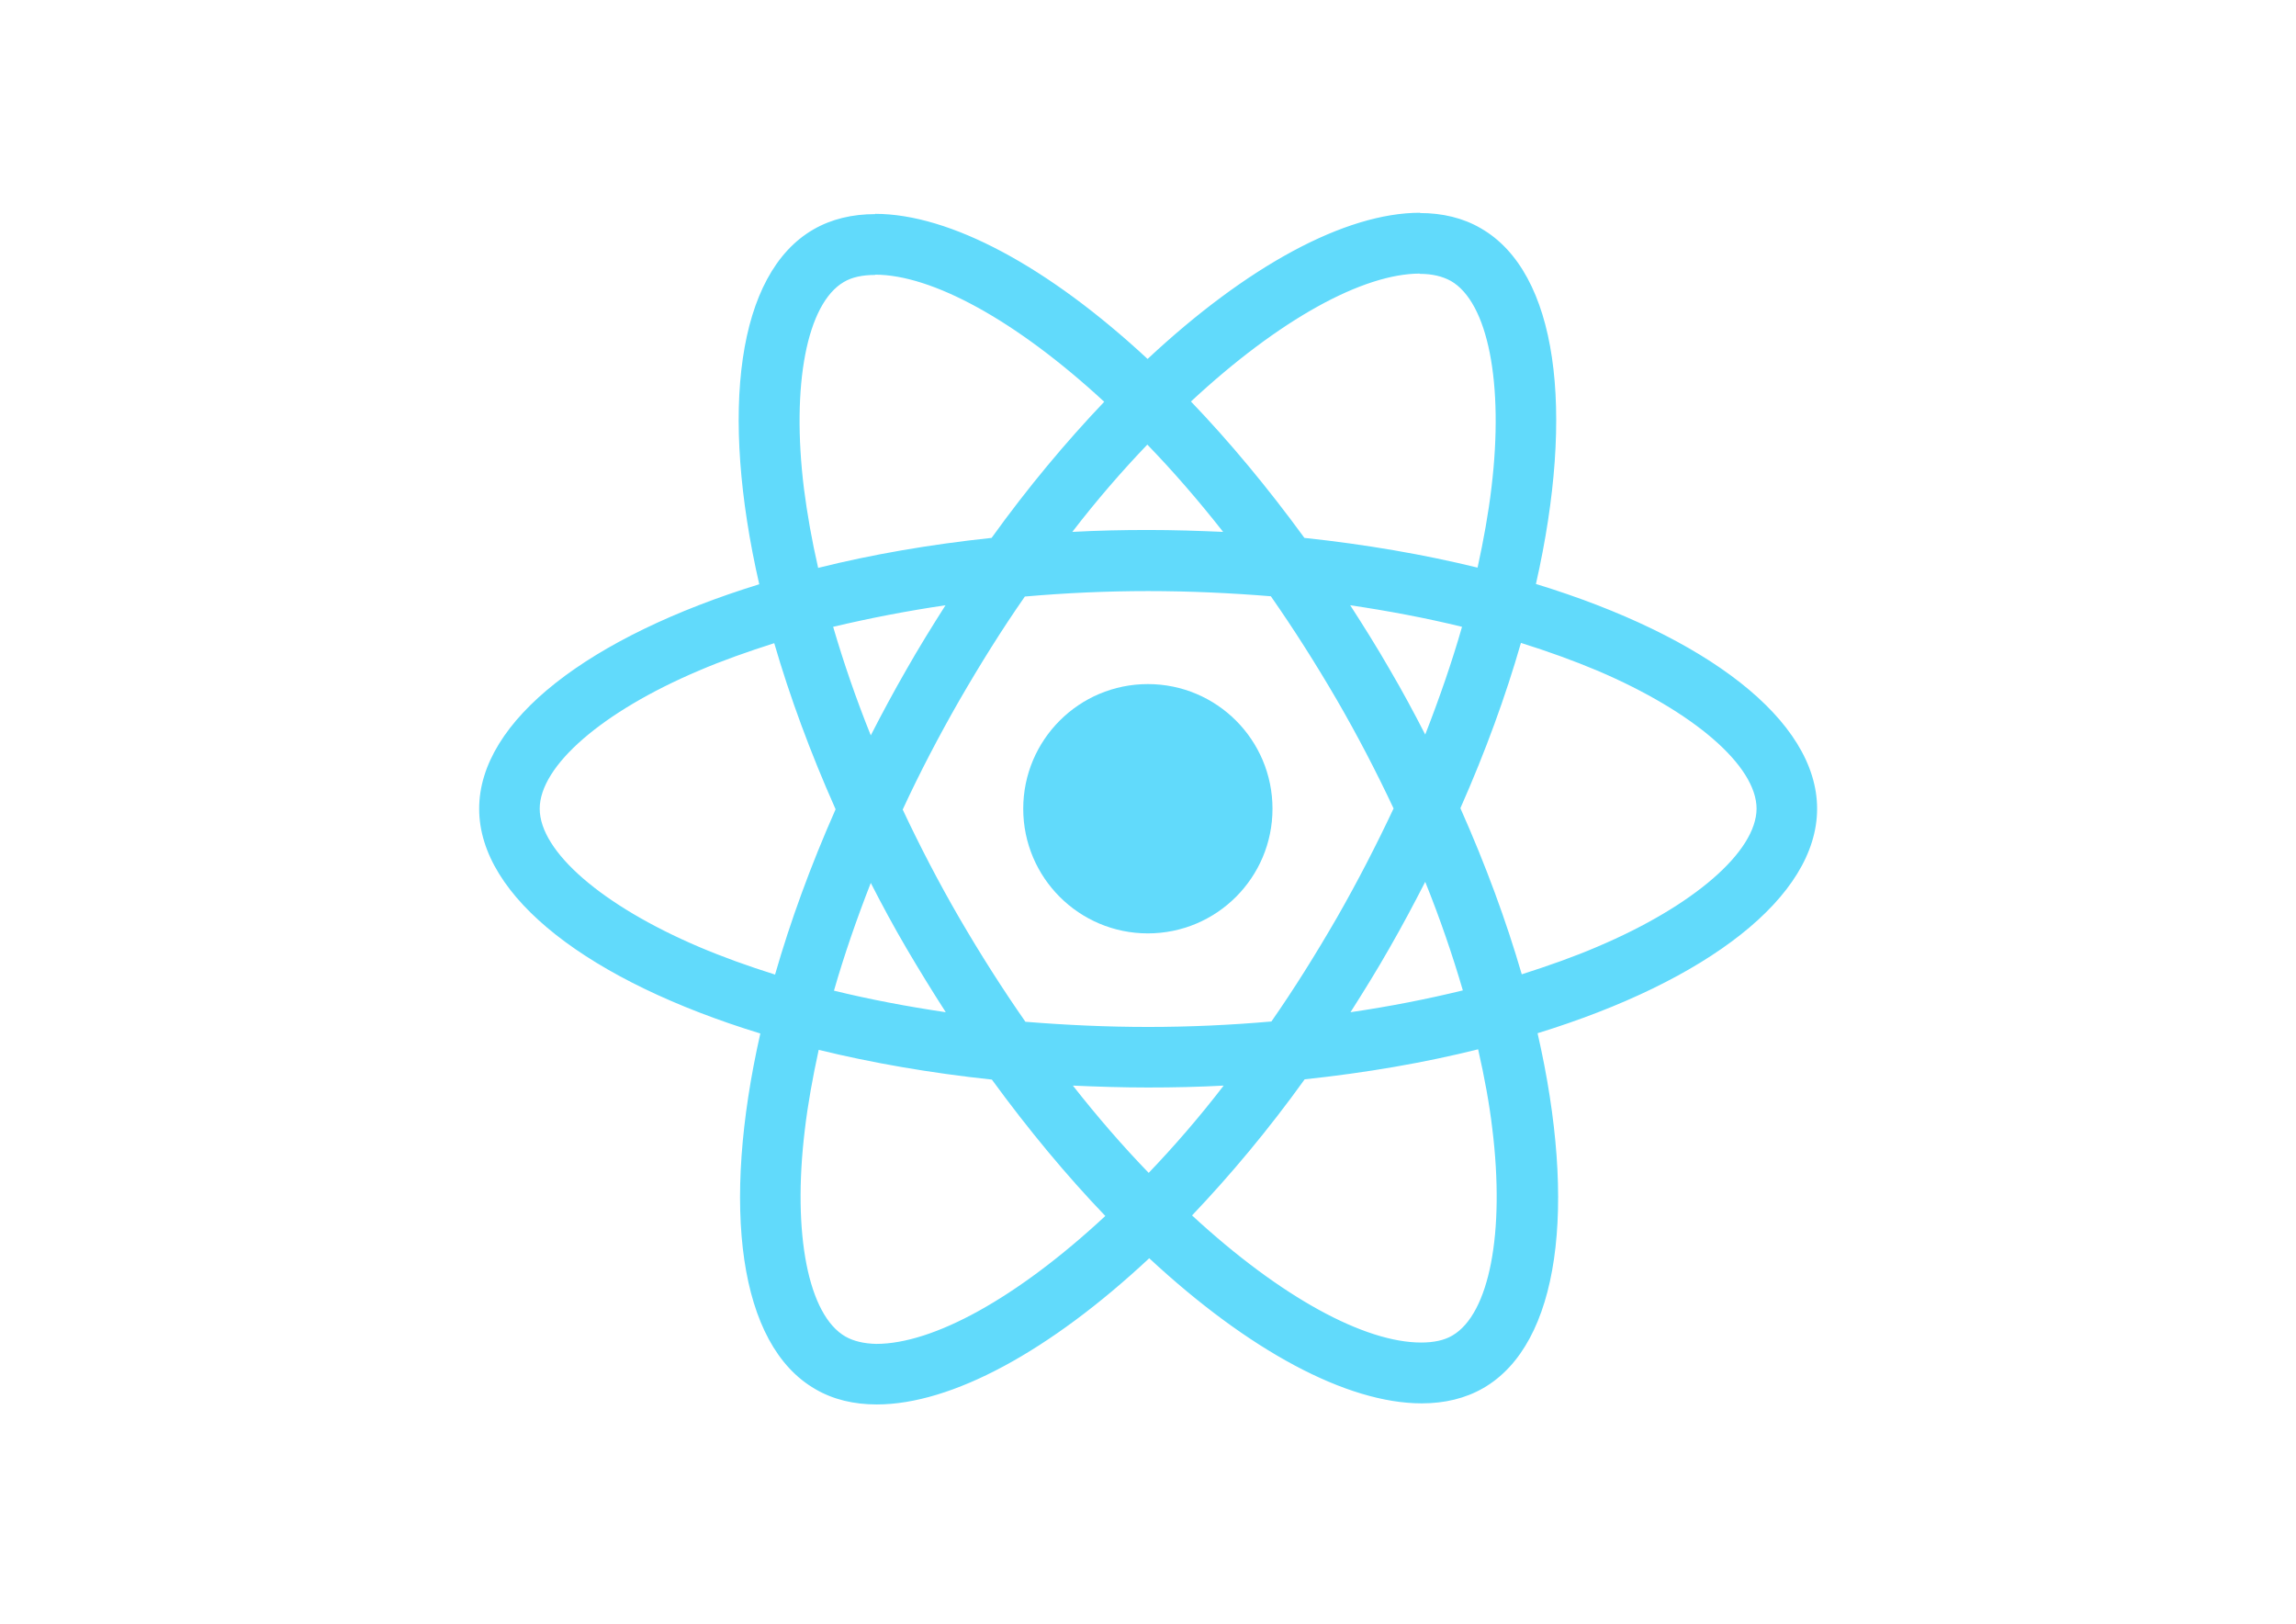
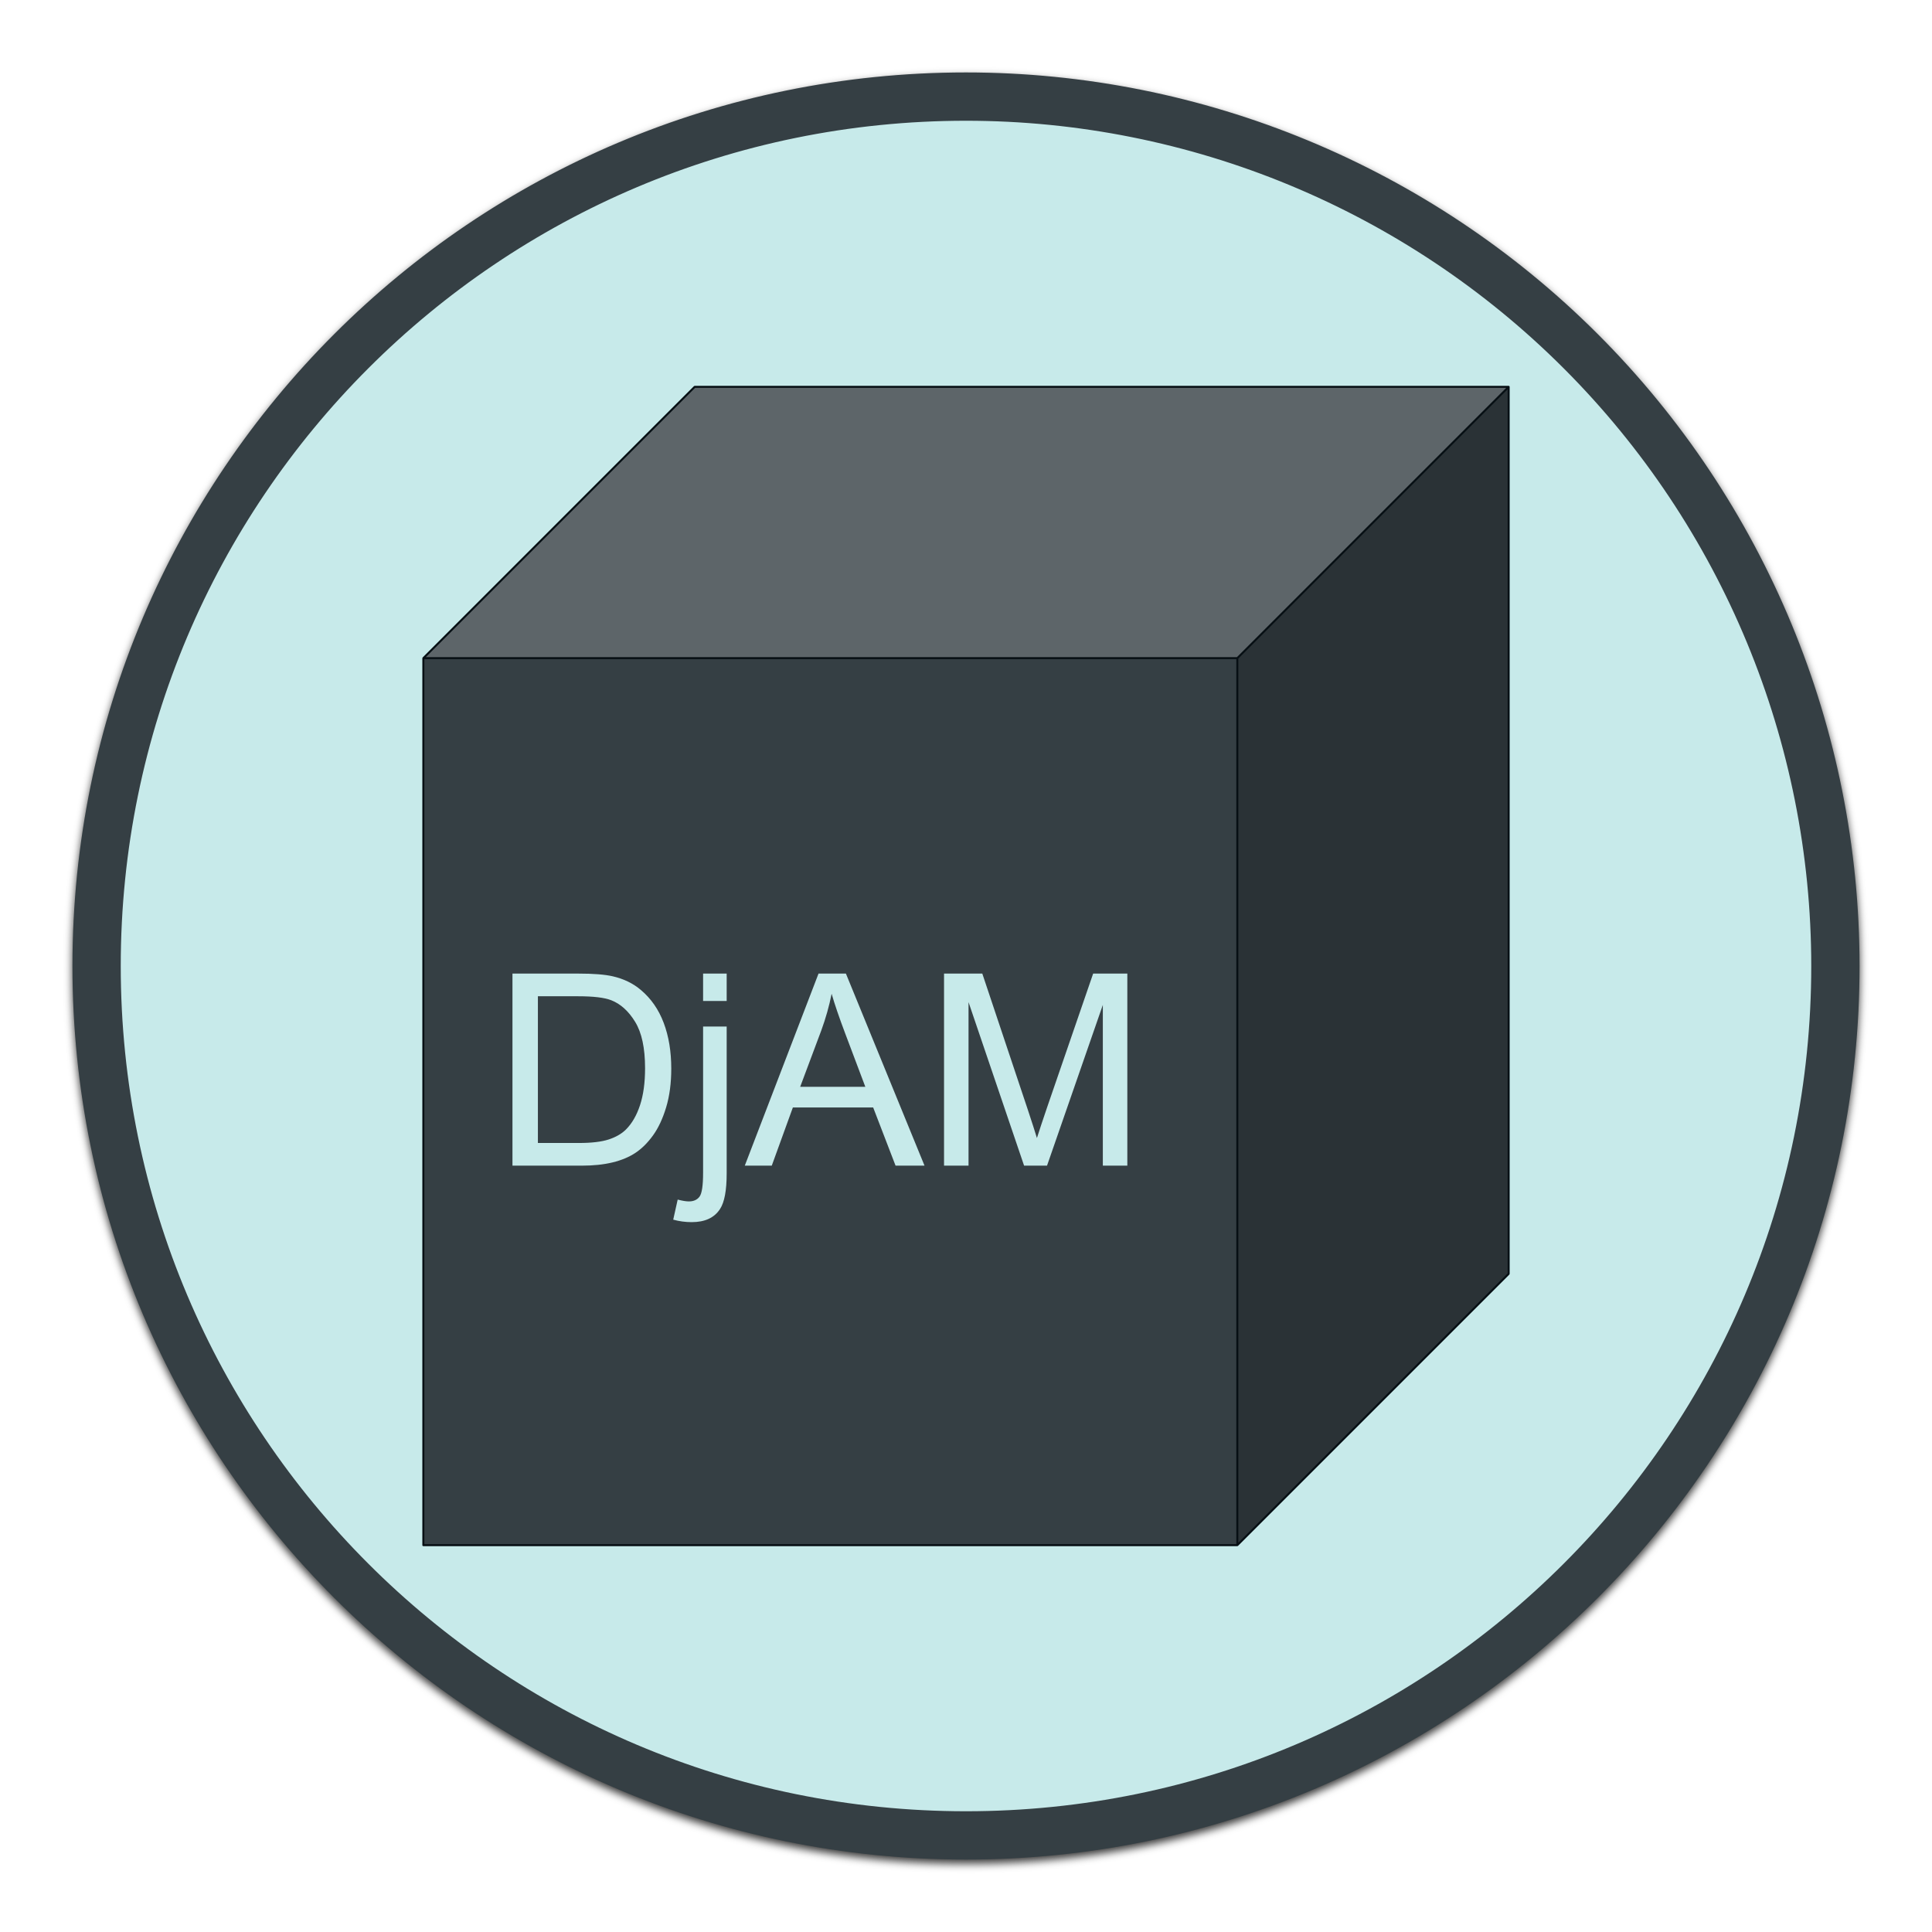
- <svg xmlns="http://www.w3.org/2000/svg" viewBox="0 0 841.9 595.3">
-   <g fill="#61DAFB">
-     <path d="M666.3 296.5c0-32.5-40.7-63.3-103.1-82.4 14.4-63.6 8-114.2-20.2-130.4-6.5-3.8-14.1-5.6-22.4-5.6v22.3c4.6 0 8.3.9 11.4 2.6 13.6 7.8 19.5 37.5 14.9 75.7-1.1 9.4-2.9 19.3-5.1 29.4-19.6-4.8-41-8.5-63.5-10.9-13.5-18.5-27.5-35.3-41.6-50 32.6-30.3 63.2-46.9 84-46.9V78c-27.5 0-63.5 19.6-99.9 53.6-36.4-33.8-72.4-53.2-99.9-53.2v22.3c20.7 0 51.4 16.5 84 46.6-14 14.7-28 31.4-41.3 49.9-22.6 2.4-44 6.1-63.6 11-2.3-10-4-19.7-5.2-29-4.7-38.2 1.1-67.9 14.6-75.8 3-1.8 6.9-2.6 11.5-2.6V78.5c-8.4 0-16 1.8-22.6 5.6-28.1 16.2-34.4 66.7-19.9 130.1-62.2 19.2-102.7 49.9-102.7 82.3 0 32.5 40.7 63.3 103.1 82.4-14.4 63.6-8 114.2 20.2 130.4 6.5 3.8 14.1 5.6 22.5 5.6 27.5 0 63.5-19.6 99.9-53.6 36.4 33.8 72.4 53.2 99.9 53.2 8.4 0 16-1.8 22.6-5.6 28.1-16.2 34.4-66.7 19.9-130.1 62-19.1 102.5-49.9 102.5-82.3zm-130.2-66.7c-3.7 12.9-8.3 26.2-13.5 39.5-4.1-8-8.4-16-13.1-24-4.6-8-9.5-15.8-14.4-23.4 14.2 2.1 27.9 4.7 41 7.9zm-45.8 106.5c-7.8 13.5-15.8 26.3-24.1 38.2-14.9 1.3-30 2-45.2 2-15.1 0-30.2-.7-45-1.9-8.3-11.9-16.4-24.6-24.2-38-7.6-13.1-14.5-26.4-20.8-39.8 6.2-13.4 13.2-26.8 20.7-39.9 7.8-13.5 15.8-26.3 24.1-38.2 14.9-1.3 30-2 45.2-2 15.1 0 30.2.7 45 1.9 8.3 11.9 16.4 24.6 24.2 38 7.6 13.1 14.5 26.4 20.8 39.8-6.3 13.4-13.2 26.8-20.7 39.9zm32.3-13c5.4 13.4 10 26.8 13.8 39.8-13.1 3.2-26.9 5.9-41.2 8 4.9-7.7 9.8-15.6 14.4-23.7 4.6-8 8.9-16.1 13-24.1zM421.2 430c-9.3-9.6-18.6-20.3-27.8-32 9 .4 18.2.7 27.5.7 9.4 0 18.7-.2 27.8-.7-9 11.7-18.3 22.4-27.5 32zm-74.4-58.9c-14.2-2.1-27.9-4.7-41-7.9 3.7-12.9 8.3-26.2 13.5-39.5 4.1 8 8.4 16 13.1 24 4.7 8 9.5 15.8 14.4 23.4zM420.7 163c9.3 9.6 18.6 20.3 27.8 32-9-.4-18.2-.7-27.5-.7-9.4 0-18.7.2-27.8.7 9-11.7 18.3-22.4 27.5-32zm-74 58.9c-4.9 7.7-9.8 15.6-14.4 23.7-4.6 8-8.9 16-13 24-5.4-13.4-10-26.8-13.8-39.8 13.1-3.1 26.9-5.8 41.2-7.9zm-90.5 125.2c-35.4-15.1-58.3-34.9-58.3-50.6 0-15.7 22.9-35.6 58.3-50.6 8.6-3.7 18-7 27.7-10.1 5.7 19.6 13.2 40 22.5 60.9-9.2 20.8-16.6 41.1-22.2 60.6-9.9-3.1-19.3-6.5-28-10.2zM310 490c-13.6-7.8-19.5-37.5-14.9-75.7 1.1-9.4 2.9-19.3 5.1-29.4 19.6 4.8 41 8.5 63.5 10.9 13.5 18.5 27.5 35.3 41.6 50-32.6 30.3-63.2 46.9-84 46.9-4.5-.1-8.3-1-11.3-2.7zm237.2-76.2c4.7 38.2-1.1 67.9-14.6 75.8-3 1.8-6.9 2.6-11.5 2.6-20.7 0-51.4-16.5-84-46.6 14-14.7 28-31.4 41.3-49.9 22.6-2.4 44-6.1 63.6-11 2.3 10.1 4.1 19.8 5.2 29.1zm38.5-66.7c-8.6 3.7-18 7-27.7 10.1-5.7-19.6-13.2-40-22.5-60.9 9.2-20.8 16.6-41.1 22.2-60.6 9.9 3.1 19.3 6.5 28.1 10.2 35.4 15.1 58.3 34.9 58.3 50.6-.1 15.7-23 35.6-58.4 50.6zM320.8 78.4z" />
-     <circle cx="420.9" cy="296.5" r="45.7" />
-     <path d="M520.5 78.1z" />
+ <svg xmlns="http://www.w3.org/2000/svg" xmlns:xlink="http://www.w3.org/1999/xlink" version="1.1" viewBox="0.0 0.0 960.0 960.0" fill="none" stroke="none" stroke-linecap="square" stroke-miterlimit="10">
+   <clipPath id="p.0">
+     <path d="m0 0l960.0 0l0 960.0l-960.0 0l0 -960.0z" clip-rule="nonzero" />
+   </clipPath>
+   <g clip-path="url(#p.0)">
+     <path fill="#000000" fill-opacity="0.0" d="m0 0l960.0 0l0 960.0l-960.0 0z" fill-rule="evenodd" />
+     <g filter="url(#shadowFilter-p.1)">
+       <use xlink:href="#p.1" transform="matrix(1.0 0.0 0.0 1.0 0.0 2.0)" />
+     </g>
+     <defs>
+       <filter id="shadowFilter-p.1" filterUnits="userSpaceOnUse">
+         <feGaussianBlur in="SourceAlpha" stdDeviation="2.0" result="blur" />
+         <feComponentTransfer in="blur" color-interpolation-filters="sRGB">
+           <feFuncR type="linear" slope="0" intercept="0.0" />
+           <feFuncG type="linear" slope="0" intercept="0.0" />
+           <feFuncB type="linear" slope="0" intercept="0.0" />
+           <feFuncA type="linear" slope="0.78" intercept="0" />
+         </feComponentTransfer>
+       </filter>
+     </defs>
+     <g id="p.1">
+       <path fill="#c7eaea" d="m48.0 480.0l0 0c0 -238.587 193.413 -432.0 432.0 -432.0l0 0c114.574 0 224.454 45.514 305.47 126.53c81.016 81.016 126.53 190.897 126.53 305.47l0 0c0 238.587 -193.413 432.0 -432.0 432.0l0 0c-238.587 0 -432.0 -193.413 -432.0 -432.0z" fill-rule="evenodd" />
+       <path stroke="#353f44" stroke-width="24.0" stroke-linejoin="round" stroke-linecap="butt" d="m48.0 480.0l0 0c0 -238.587 193.413 -432.0 432.0 -432.0l0 0c114.574 0 224.454 45.514 305.47 126.53c81.016 81.016 126.53 190.897 126.53 305.47l0 0c0 238.587 -193.413 432.0 -432.0 432.0l0 0c-238.587 0 -432.0 -193.413 -432.0 -432.0z" fill-rule="evenodd" />
+     </g>
+     <path fill="#353f44" d="m210.362 327.039l404.457 0l0 440.74l-404.457 0z" fill-rule="evenodd" />
+     <path fill="#2a3236" d="m614.819 327.039l134.819 -134.819l0 440.74l-134.819 134.819z" fill-rule="evenodd" />
+     <path fill="#5d6569" d="m210.362 327.039l134.819 -134.819l404.457 0l-134.819 134.819z" fill-rule="evenodd" />
+     <path fill="#000000" fill-opacity="0.0" d="m210.362 327.039l134.819 -134.819l404.457 0l0 440.74l-134.819 134.819l-404.457 0zm0 0l404.457 0l134.819 -134.819m-134.819 134.819l0 440.74" fill-rule="evenodd" />
+     <path stroke="#070f14" stroke-width="1.0" stroke-linejoin="round" stroke-linecap="butt" d="m210.362 327.039l134.819 -134.819l404.457 0l0 440.74l-134.819 134.819l-404.457 0zm0 0l404.457 0l134.819 -134.819m-134.819 134.819l0 440.74" fill-rule="evenodd" />
+     <path fill="#000000" fill-opacity="0.0" d="m235.36 442.21l361.165 0l0 187.559l-361.165 0z" fill-rule="evenodd" />
+     <path fill="#c7eaea" d="m254.641 579.21l0 -95.438l32.875 0q11.141 0 17.0 1.359q8.203 1.891 14.0 6.844q7.547 6.375 11.281 16.312q3.75 9.922 3.75 22.688q0 10.859 -2.547 19.266q-2.531 8.391 -6.5 13.906q-3.969 5.5 -8.688 8.656q-4.719 3.156 -11.391 4.781q-6.672 1.625 -15.344 1.625l-34.438 0zm12.641 -11.266l20.375 0q9.438 0 14.797 -1.75q5.375 -1.766 8.578 -4.953q4.484 -4.484 6.984 -12.062q2.516 -7.594 2.516 -18.406q0 -14.969 -4.922 -23.0q-4.906 -8.047 -11.938 -10.781q-5.078 -1.953 -16.344 -1.953l-20.047 0l0 72.906zm82.082 -70.562l0 -13.609l11.719 0l0 13.609l-11.719 0zm-14.844 108.656l2.219 -9.969q3.516 0.906 5.531 0.906q3.578 0 5.328 -2.375q1.766 -2.375 1.766 -11.875l0 -72.656l11.719 0l0 72.922q0 12.75 -3.312 17.766q-4.234 6.516 -14.062 6.516q-4.75 0 -9.188 -1.234zm35.559 -26.828l36.641 -95.438l13.609 0l39.062 95.438l-14.391 0l-11.125 -28.906l-39.906 0l-10.484 28.906l-13.406 0zm27.531 -39.188l32.359 0l-9.969 -26.438q-4.547 -12.047 -6.766 -19.781q-1.828 9.172 -5.141 18.219l-10.484 28.0zm71.476 39.188l0 -95.438l19.016 0l22.594 67.578q3.125 9.438 4.547 14.125q1.641 -5.203 5.078 -15.297l22.859 -66.406l16.984 0l0 95.438l-12.172 0l0 -79.875l-27.734 79.875l-11.391 0l-27.609 -81.25l0 81.25l-12.172 0z" fill-rule="nonzero" />
  </g>
</svg>
